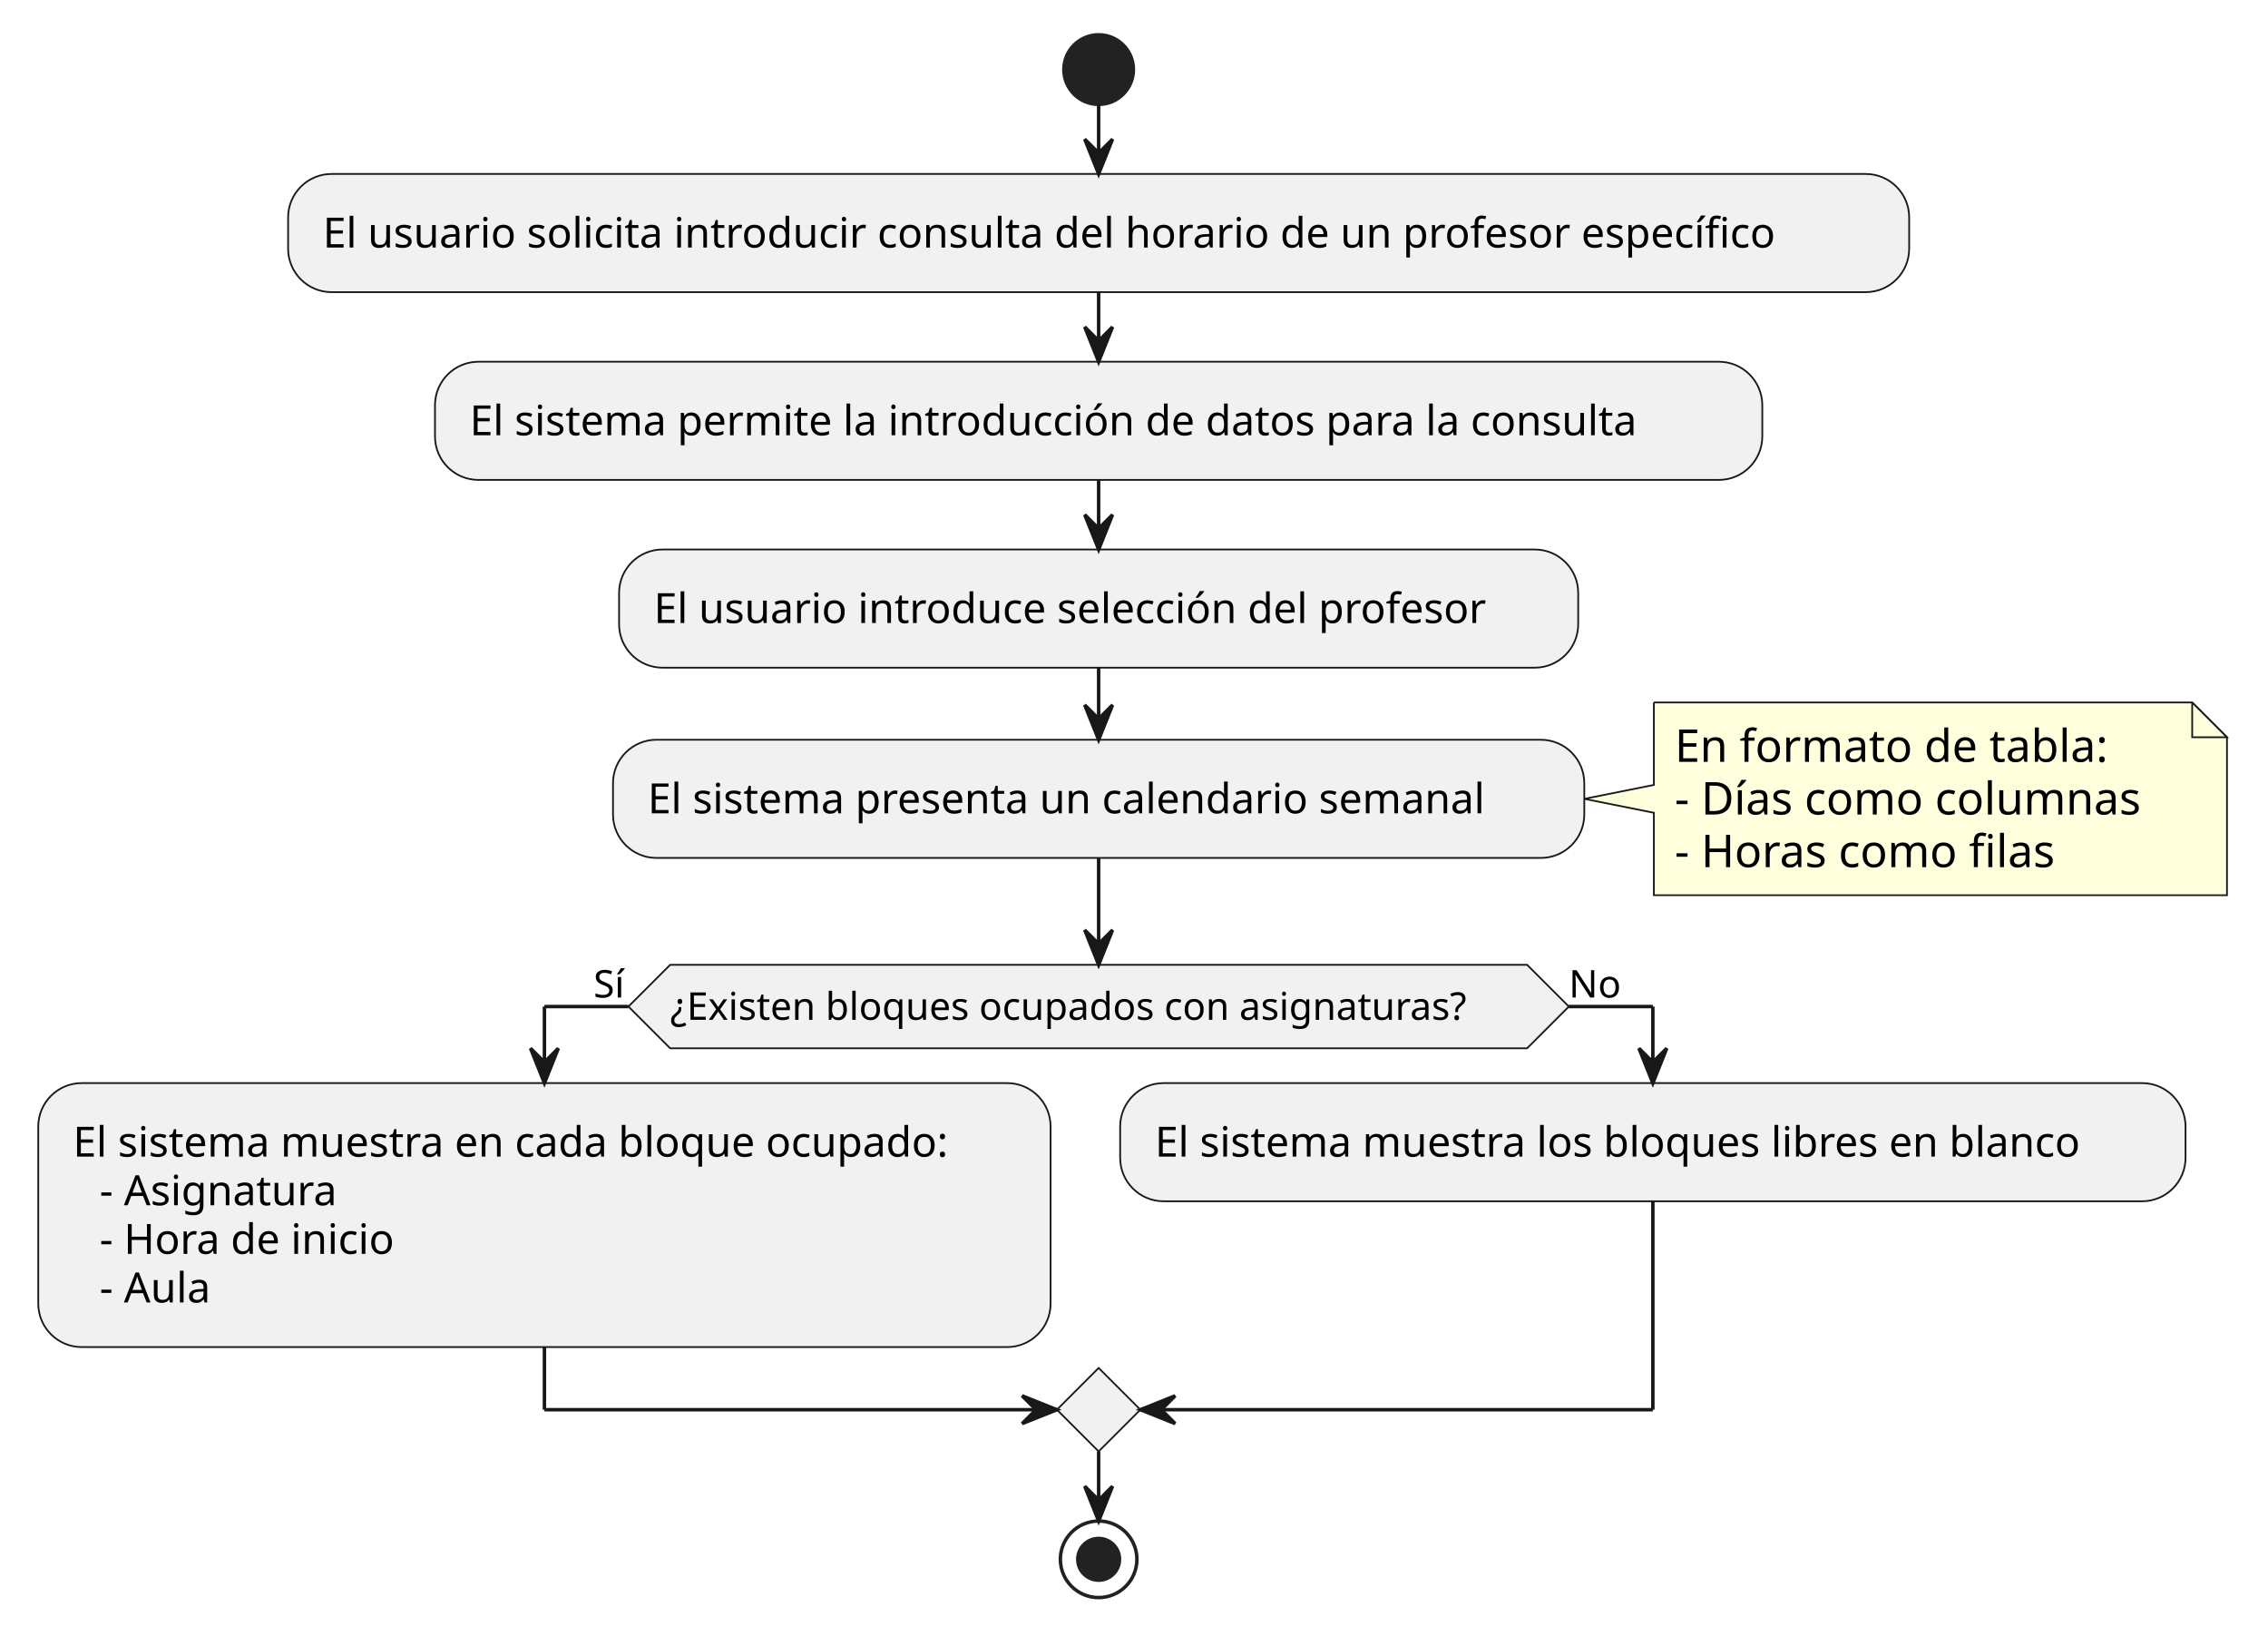
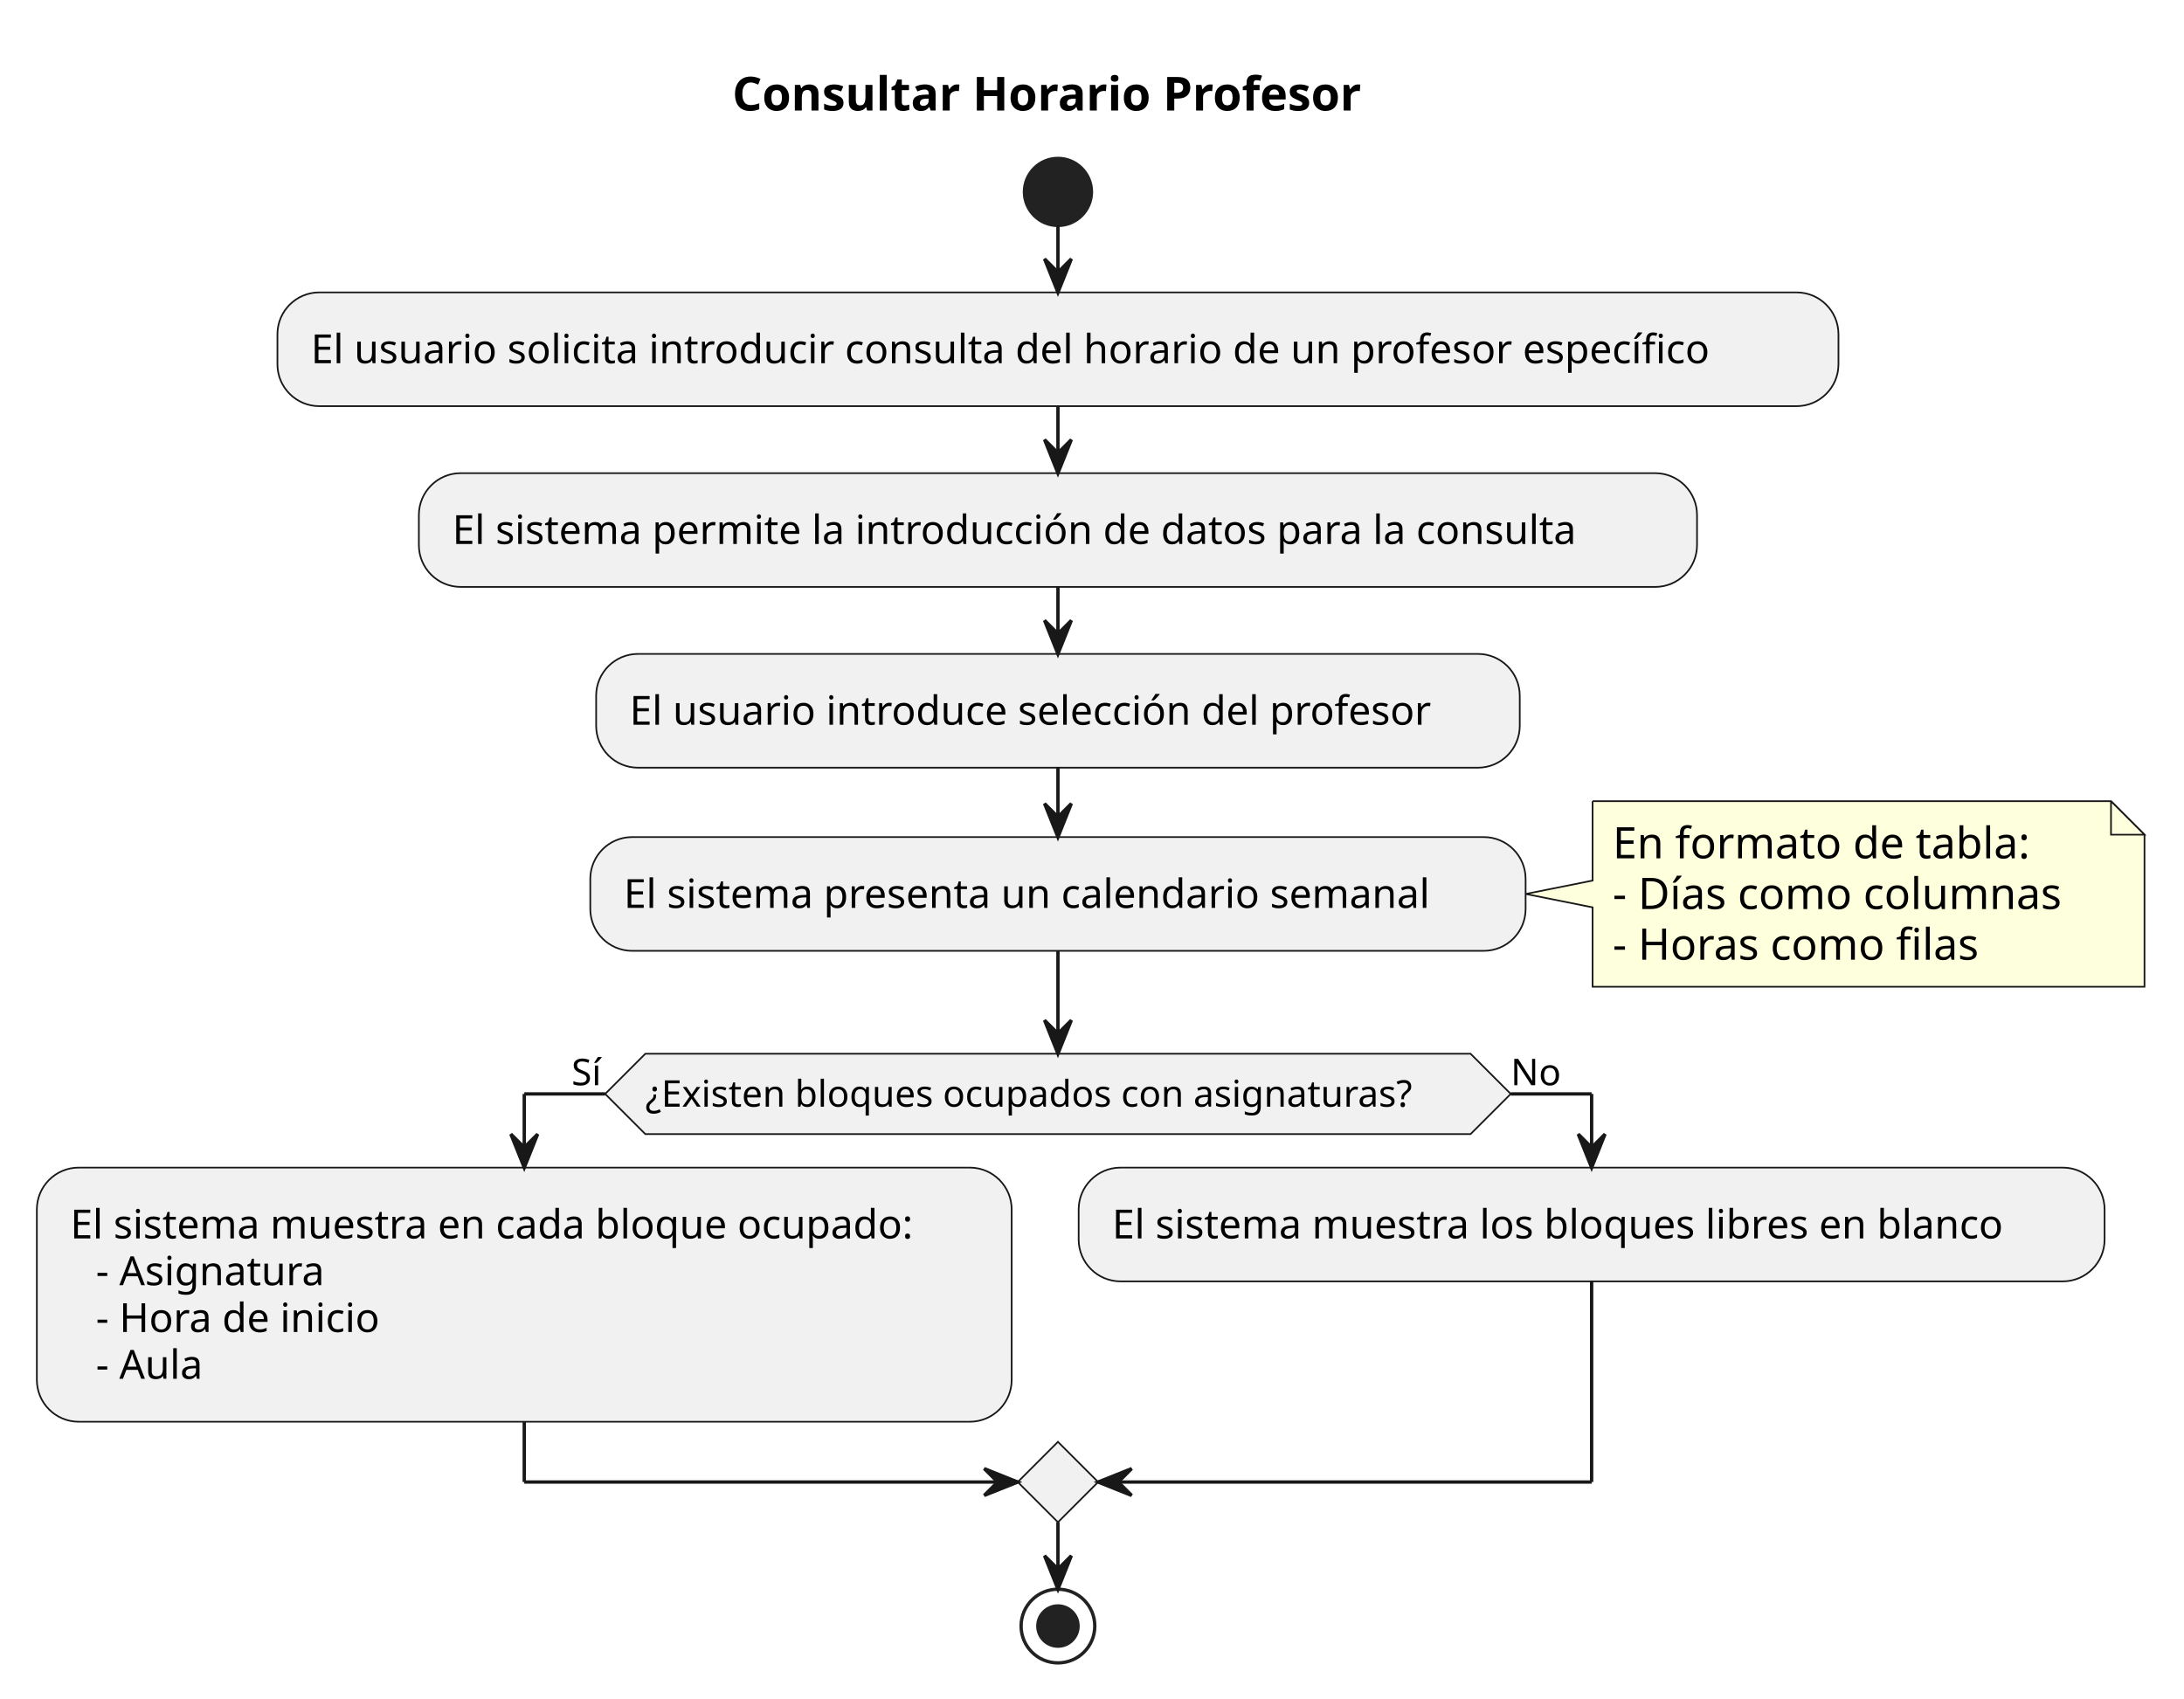
- <svg xmlns="http://www.w3.org/2000/svg" contentStyleType="text/css" height="470px" preserveAspectRatio="none" style="width:652px;height:470px;background:#FFFFFF;" version="1.1" viewBox="0 0 652 470" width="652px" zoomAndPan="magnify">
+ <svg xmlns="http://www.w3.org/2000/svg" contentStyleType="text/css" height="507px" preserveAspectRatio="none" style="width:652px;height:507px;background:#FFFFFF;" version="1.1" viewBox="0 0 652 507" width="652px" zoomAndPan="magnify">
  <defs />
  <g>
-     <ellipse cx="315.834" cy="20" fill="#222222" rx="10" ry="10" style="stroke:#222222;stroke-width:1;" />
-     <rect fill="#F1F1F1" height="33.969" rx="12.5" ry="12.5" style="stroke:#181818;stroke-width:0.5;" width="466.022" x="82.823" y="50" />
-     <text fill="#000000" font-family="sans-serif" font-size="12" lengthAdjust="spacing" textLength="446.022" x="92.823" y="71.139">El usuario solicita introducir consulta del horario de un profesor específico</text>
-     <rect fill="#F1F1F1" height="33.969" rx="12.5" ry="12.5" style="stroke:#181818;stroke-width:0.5;" width="381.576" x="125.046" y="103.969" />
-     <text fill="#000000" font-family="sans-serif" font-size="12" lengthAdjust="spacing" textLength="361.576" x="135.046" y="125.107">El sistema permite la introducción de datos para la consulta</text>
-     <rect fill="#F1F1F1" height="33.969" rx="12.5" ry="12.5" style="stroke:#181818;stroke-width:0.5;" width="275.727" x="177.971" y="157.938" />
-     <text fill="#000000" font-family="sans-serif" font-size="12" lengthAdjust="spacing" textLength="255.727" x="187.971" y="179.076">El usuario introduce selección del profesor</text>
-     <path d="M475.446,201.906 L475.446,225.606 L455.446,229.606 L475.446,233.606 L475.446,257.305 A0,0 0 0 0 475.446,257.305 L640.208,257.305 A0,0 0 0 0 640.208,257.305 L640.208,211.906 L630.208,201.906 L475.446,201.906 A0,0 0 0 0 475.446,201.906 " fill="#FEFFDD" style="stroke:#181818;stroke-width:0.5;" />
-     <path d="M630.208,201.906 L630.208,211.906 L640.208,211.906 L630.208,201.906 " fill="#FEFFDD" style="stroke:#181818;stroke-width:0.5;" />
-     <text fill="#000000" font-family="sans-serif" font-size="13" lengthAdjust="spacing" textLength="133.929" x="481.446" y="218.973">En formato de tabla:</text>
-     <text fill="#000000" font-family="sans-serif" font-size="13" lengthAdjust="spacing" textLength="143.762" x="481.446" y="234.106">- Días como columnas</text>
-     <text fill="#000000" font-family="sans-serif" font-size="13" lengthAdjust="spacing" textLength="117.159" x="481.446" y="249.239">- Horas como filas</text>
-     <rect fill="#F1F1F1" height="33.969" rx="12.5" ry="12.5" style="stroke:#181818;stroke-width:0.5;" width="279.225" x="176.222" y="212.621" />
-     <text fill="#000000" font-family="sans-serif" font-size="12" lengthAdjust="spacing" textLength="259.225" x="186.222" y="233.76">El sistema presenta un calendario semanal</text>
-     <polygon fill="#F1F1F1" points="192.659,277.305,439.009,277.305,451.009,289.305,439.009,301.305,192.659,301.305,180.659,289.305,192.659,277.305" style="stroke:#181818;stroke-width:0.5;" />
-     <text fill="#000000" font-family="sans-serif" font-size="11" lengthAdjust="spacing" textLength="246.351" x="192.659" y="293.113">¿Existen bloques ocupados con asignaturas?</text>
-     <text fill="#000000" font-family="sans-serif" font-size="11" lengthAdjust="spacing" textLength="10.039" x="170.62" y="286.71">Sí</text>
-     <text fill="#000000" font-family="sans-serif" font-size="11" lengthAdjust="spacing" textLength="14.959" x="451.009" y="286.71">No</text>
-     <rect fill="#F1F1F1" height="75.875" rx="12.5" ry="12.5" style="stroke:#181818;stroke-width:0.5;" width="291.019" x="11" y="311.305" />
-     <text fill="#000000" font-family="sans-serif" font-size="12" lengthAdjust="spacing" textLength="271.019" x="21" y="332.443">El sistema muestra en cada bloque ocupado:</text>
-     <text fill="#000000" font-family="sans-serif" font-size="12" lengthAdjust="spacing" textLength="73.113" x="28.629" y="346.412">- Asignatura</text>
-     <text fill="#000000" font-family="sans-serif" font-size="12" lengthAdjust="spacing" textLength="90.973" x="28.629" y="360.381">- Hora de inicio</text>
-     <text fill="#000000" font-family="sans-serif" font-size="12" lengthAdjust="spacing" textLength="34.647" x="28.629" y="374.35">- Aula</text>
-     <rect fill="#F1F1F1" height="33.969" rx="12.5" ry="12.5" style="stroke:#181818;stroke-width:0.5;" width="306.277" x="322.019" y="311.305" />
-     <text fill="#000000" font-family="sans-serif" font-size="12" lengthAdjust="spacing" textLength="286.277" x="332.019" y="332.443">El sistema muestra los bloques libres en blanco</text>
-     <polygon fill="#F1F1F1" points="315.834,393.18,327.834,405.18,315.834,417.18,303.834,405.18,315.834,393.18" style="stroke:#181818;stroke-width:0.5;" />
-     <ellipse cx="315.834" cy="448.18" fill="none" rx="11" ry="11" style="stroke:#222222;stroke-width:1;" />
-     <ellipse cx="315.834" cy="448.18" fill="#222222" rx="6" ry="6" style="stroke:#222222;stroke-width:1;" />
-     <line style="stroke:#181818;stroke-width:1;" x1="315.834" x2="315.834" y1="30" y2="50" />
-     <polygon fill="#181818" points="311.834,40,315.834,50,319.834,40,315.834,44" style="stroke:#181818;stroke-width:1;" />
-     <line style="stroke:#181818;stroke-width:1;" x1="315.834" x2="315.834" y1="83.969" y2="103.969" />
-     <polygon fill="#181818" points="311.834,93.969,315.834,103.969,319.834,93.969,315.834,97.969" style="stroke:#181818;stroke-width:1;" />
-     <line style="stroke:#181818;stroke-width:1;" x1="315.834" x2="315.834" y1="137.938" y2="157.938" />
-     <polygon fill="#181818" points="311.834,147.938,315.834,157.938,319.834,147.938,315.834,151.938" style="stroke:#181818;stroke-width:1;" />
-     <line style="stroke:#181818;stroke-width:1;" x1="315.834" x2="315.834" y1="191.906" y2="212.621" />
-     <polygon fill="#181818" points="311.834,202.621,315.834,212.621,319.834,202.621,315.834,206.621" style="stroke:#181818;stroke-width:1;" />
-     <line style="stroke:#181818;stroke-width:1;" x1="180.659" x2="156.51" y1="289.305" y2="289.305" />
-     <line style="stroke:#181818;stroke-width:1;" x1="156.51" x2="156.51" y1="289.305" y2="311.305" />
-     <polygon fill="#181818" points="152.51,301.305,156.51,311.305,160.51,301.305,156.51,305.305" style="stroke:#181818;stroke-width:1;" />
-     <line style="stroke:#181818;stroke-width:1;" x1="451.009" x2="475.158" y1="289.305" y2="289.305" />
-     <line style="stroke:#181818;stroke-width:1;" x1="475.158" x2="475.158" y1="289.305" y2="311.305" />
-     <polygon fill="#181818" points="471.158,301.305,475.158,311.305,479.158,301.305,475.158,305.305" style="stroke:#181818;stroke-width:1;" />
-     <line style="stroke:#181818;stroke-width:1;" x1="156.51" x2="156.51" y1="387.18" y2="405.18" />
-     <line style="stroke:#181818;stroke-width:1;" x1="156.51" x2="303.834" y1="405.18" y2="405.18" />
-     <polygon fill="#181818" points="293.834,401.18,303.834,405.18,293.834,409.18,297.834,405.18" style="stroke:#181818;stroke-width:1;" />
-     <line style="stroke:#181818;stroke-width:1;" x1="475.158" x2="475.158" y1="345.273" y2="405.18" />
-     <line style="stroke:#181818;stroke-width:1;" x1="475.158" x2="327.834" y1="405.18" y2="405.18" />
-     <polygon fill="#181818" points="337.834,401.18,327.834,405.18,337.834,409.18,333.834,405.18" style="stroke:#181818;stroke-width:1;" />
-     <line style="stroke:#181818;stroke-width:1;" x1="315.834" x2="315.834" y1="246.59" y2="277.305" />
-     <polygon fill="#181818" points="311.834,267.305,315.834,277.305,319.834,267.305,315.834,271.305" style="stroke:#181818;stroke-width:1;" />
-     <line style="stroke:#181818;stroke-width:1;" x1="315.834" x2="315.834" y1="417.18" y2="437.18" />
-     <polygon fill="#181818" points="311.834,427.18,315.834,437.18,319.834,427.18,315.834,431.18" style="stroke:#181818;stroke-width:1;" />
+     <text fill="#000000" font-family="sans-serif" font-size="14" font-weight="bold" lengthAdjust="spacing" textLength="211.982" x="218.613" y="32.995">Consultar Horario Profesor</text>
+     <ellipse cx="315.834" cy="57.297" fill="#222222" rx="10" ry="10" style="stroke:#222222;stroke-width:1;" />
+     <rect fill="#F1F1F1" height="33.969" rx="12.5" ry="12.5" style="stroke:#181818;stroke-width:0.5;" width="466.022" x="82.823" y="87.297" />
+     <text fill="#000000" font-family="sans-serif" font-size="12" lengthAdjust="spacing" textLength="446.022" x="92.823" y="108.436">El usuario solicita introducir consulta del horario de un profesor específico</text>
+     <rect fill="#F1F1F1" height="33.969" rx="12.5" ry="12.5" style="stroke:#181818;stroke-width:0.5;" width="381.576" x="125.046" y="141.266" />
+     <text fill="#000000" font-family="sans-serif" font-size="12" lengthAdjust="spacing" textLength="361.576" x="135.046" y="162.404">El sistema permite la introducción de datos para la consulta</text>
+     <rect fill="#F1F1F1" height="33.969" rx="12.5" ry="12.5" style="stroke:#181818;stroke-width:0.5;" width="275.727" x="177.971" y="195.234" />
+     <text fill="#000000" font-family="sans-serif" font-size="12" lengthAdjust="spacing" textLength="255.727" x="187.971" y="216.373">El usuario introduce selección del profesor</text>
+     <path d="M475.446,239.203 L475.446,262.902 L455.446,266.902 L475.446,270.902 L475.446,294.602 A0,0 0 0 0 475.446,294.602 L640.208,294.602 A0,0 0 0 0 640.208,294.602 L640.208,249.203 L630.208,239.203 L475.446,239.203 A0,0 0 0 0 475.446,239.203 " fill="#FEFFDD" style="stroke:#181818;stroke-width:0.5;" />
+     <path d="M630.208,239.203 L630.208,249.203 L640.208,249.203 L630.208,239.203 " fill="#FEFFDD" style="stroke:#181818;stroke-width:0.5;" />
+     <text fill="#000000" font-family="sans-serif" font-size="13" lengthAdjust="spacing" textLength="133.929" x="481.446" y="256.27">En formato de tabla:</text>
+     <text fill="#000000" font-family="sans-serif" font-size="13" lengthAdjust="spacing" textLength="143.762" x="481.446" y="271.403">- Días como columnas</text>
+     <text fill="#000000" font-family="sans-serif" font-size="13" lengthAdjust="spacing" textLength="117.159" x="481.446" y="286.536">- Horas como filas</text>
+     <rect fill="#F1F1F1" height="33.969" rx="12.5" ry="12.5" style="stroke:#181818;stroke-width:0.5;" width="279.225" x="176.222" y="249.918" />
+     <text fill="#000000" font-family="sans-serif" font-size="12" lengthAdjust="spacing" textLength="259.225" x="186.222" y="271.057">El sistema presenta un calendario semanal</text>
+     <polygon fill="#F1F1F1" points="192.659,314.602,439.009,314.602,451.009,326.602,439.009,338.602,192.659,338.602,180.659,326.602,192.659,314.602" style="stroke:#181818;stroke-width:0.5;" />
+     <text fill="#000000" font-family="sans-serif" font-size="11" lengthAdjust="spacing" textLength="246.351" x="192.659" y="330.41">¿Existen bloques ocupados con asignaturas?</text>
+     <text fill="#000000" font-family="sans-serif" font-size="11" lengthAdjust="spacing" textLength="10.039" x="170.62" y="324.007">Sí</text>
+     <text fill="#000000" font-family="sans-serif" font-size="11" lengthAdjust="spacing" textLength="14.959" x="451.009" y="324.007">No</text>
+     <rect fill="#F1F1F1" height="75.875" rx="12.5" ry="12.5" style="stroke:#181818;stroke-width:0.5;" width="291.019" x="11" y="348.602" />
+     <text fill="#000000" font-family="sans-serif" font-size="12" lengthAdjust="spacing" textLength="271.019" x="21" y="369.74">El sistema muestra en cada bloque ocupado:</text>
+     <text fill="#000000" font-family="sans-serif" font-size="12" lengthAdjust="spacing" textLength="73.113" x="28.629" y="383.709">- Asignatura</text>
+     <text fill="#000000" font-family="sans-serif" font-size="12" lengthAdjust="spacing" textLength="90.973" x="28.629" y="397.678">- Hora de inicio</text>
+     <text fill="#000000" font-family="sans-serif" font-size="12" lengthAdjust="spacing" textLength="34.647" x="28.629" y="411.647">- Aula</text>
+     <rect fill="#F1F1F1" height="33.969" rx="12.5" ry="12.5" style="stroke:#181818;stroke-width:0.5;" width="306.277" x="322.019" y="348.602" />
+     <text fill="#000000" font-family="sans-serif" font-size="12" lengthAdjust="spacing" textLength="286.277" x="332.019" y="369.74">El sistema muestra los bloques libres en blanco</text>
+     <polygon fill="#F1F1F1" points="315.834,430.477,327.834,442.477,315.834,454.477,303.834,442.477,315.834,430.477" style="stroke:#181818;stroke-width:0.5;" />
+     <ellipse cx="315.834" cy="485.477" fill="none" rx="11" ry="11" style="stroke:#222222;stroke-width:1;" />
+     <ellipse cx="315.834" cy="485.477" fill="#222222" rx="6" ry="6" style="stroke:#222222;stroke-width:1;" />
+     <line style="stroke:#181818;stroke-width:1;" x1="315.834" x2="315.834" y1="67.297" y2="87.297" />
+     <polygon fill="#181818" points="311.834,77.297,315.834,87.297,319.834,77.297,315.834,81.297" style="stroke:#181818;stroke-width:1;" />
+     <line style="stroke:#181818;stroke-width:1;" x1="315.834" x2="315.834" y1="121.266" y2="141.266" />
+     <polygon fill="#181818" points="311.834,131.266,315.834,141.266,319.834,131.266,315.834,135.266" style="stroke:#181818;stroke-width:1;" />
+     <line style="stroke:#181818;stroke-width:1;" x1="315.834" x2="315.834" y1="175.234" y2="195.234" />
+     <polygon fill="#181818" points="311.834,185.234,315.834,195.234,319.834,185.234,315.834,189.234" style="stroke:#181818;stroke-width:1;" />
+     <line style="stroke:#181818;stroke-width:1;" x1="315.834" x2="315.834" y1="229.203" y2="249.918" />
+     <polygon fill="#181818" points="311.834,239.918,315.834,249.918,319.834,239.918,315.834,243.918" style="stroke:#181818;stroke-width:1;" />
+     <line style="stroke:#181818;stroke-width:1;" x1="180.659" x2="156.51" y1="326.602" y2="326.602" />
+     <line style="stroke:#181818;stroke-width:1;" x1="156.51" x2="156.51" y1="326.602" y2="348.602" />
+     <polygon fill="#181818" points="152.51,338.602,156.51,348.602,160.51,338.602,156.51,342.602" style="stroke:#181818;stroke-width:1;" />
+     <line style="stroke:#181818;stroke-width:1;" x1="451.009" x2="475.158" y1="326.602" y2="326.602" />
+     <line style="stroke:#181818;stroke-width:1;" x1="475.158" x2="475.158" y1="326.602" y2="348.602" />
+     <polygon fill="#181818" points="471.158,338.602,475.158,348.602,479.158,338.602,475.158,342.602" style="stroke:#181818;stroke-width:1;" />
+     <line style="stroke:#181818;stroke-width:1;" x1="156.51" x2="156.51" y1="424.477" y2="442.477" />
+     <line style="stroke:#181818;stroke-width:1;" x1="156.51" x2="303.834" y1="442.477" y2="442.477" />
+     <polygon fill="#181818" points="293.834,438.477,303.834,442.477,293.834,446.477,297.834,442.477" style="stroke:#181818;stroke-width:1;" />
+     <line style="stroke:#181818;stroke-width:1;" x1="475.158" x2="475.158" y1="382.57" y2="442.477" />
+     <line style="stroke:#181818;stroke-width:1;" x1="475.158" x2="327.834" y1="442.477" y2="442.477" />
+     <polygon fill="#181818" points="337.834,438.477,327.834,442.477,337.834,446.477,333.834,442.477" style="stroke:#181818;stroke-width:1;" />
+     <line style="stroke:#181818;stroke-width:1;" x1="315.834" x2="315.834" y1="283.887" y2="314.602" />
+     <polygon fill="#181818" points="311.834,304.602,315.834,314.602,319.834,304.602,315.834,308.602" style="stroke:#181818;stroke-width:1;" />
+     <line style="stroke:#181818;stroke-width:1;" x1="315.834" x2="315.834" y1="454.477" y2="474.477" />
+     <polygon fill="#181818" points="311.834,464.477,315.834,474.477,319.834,464.477,315.834,468.477" style="stroke:#181818;stroke-width:1;" />
  </g>
</svg>
